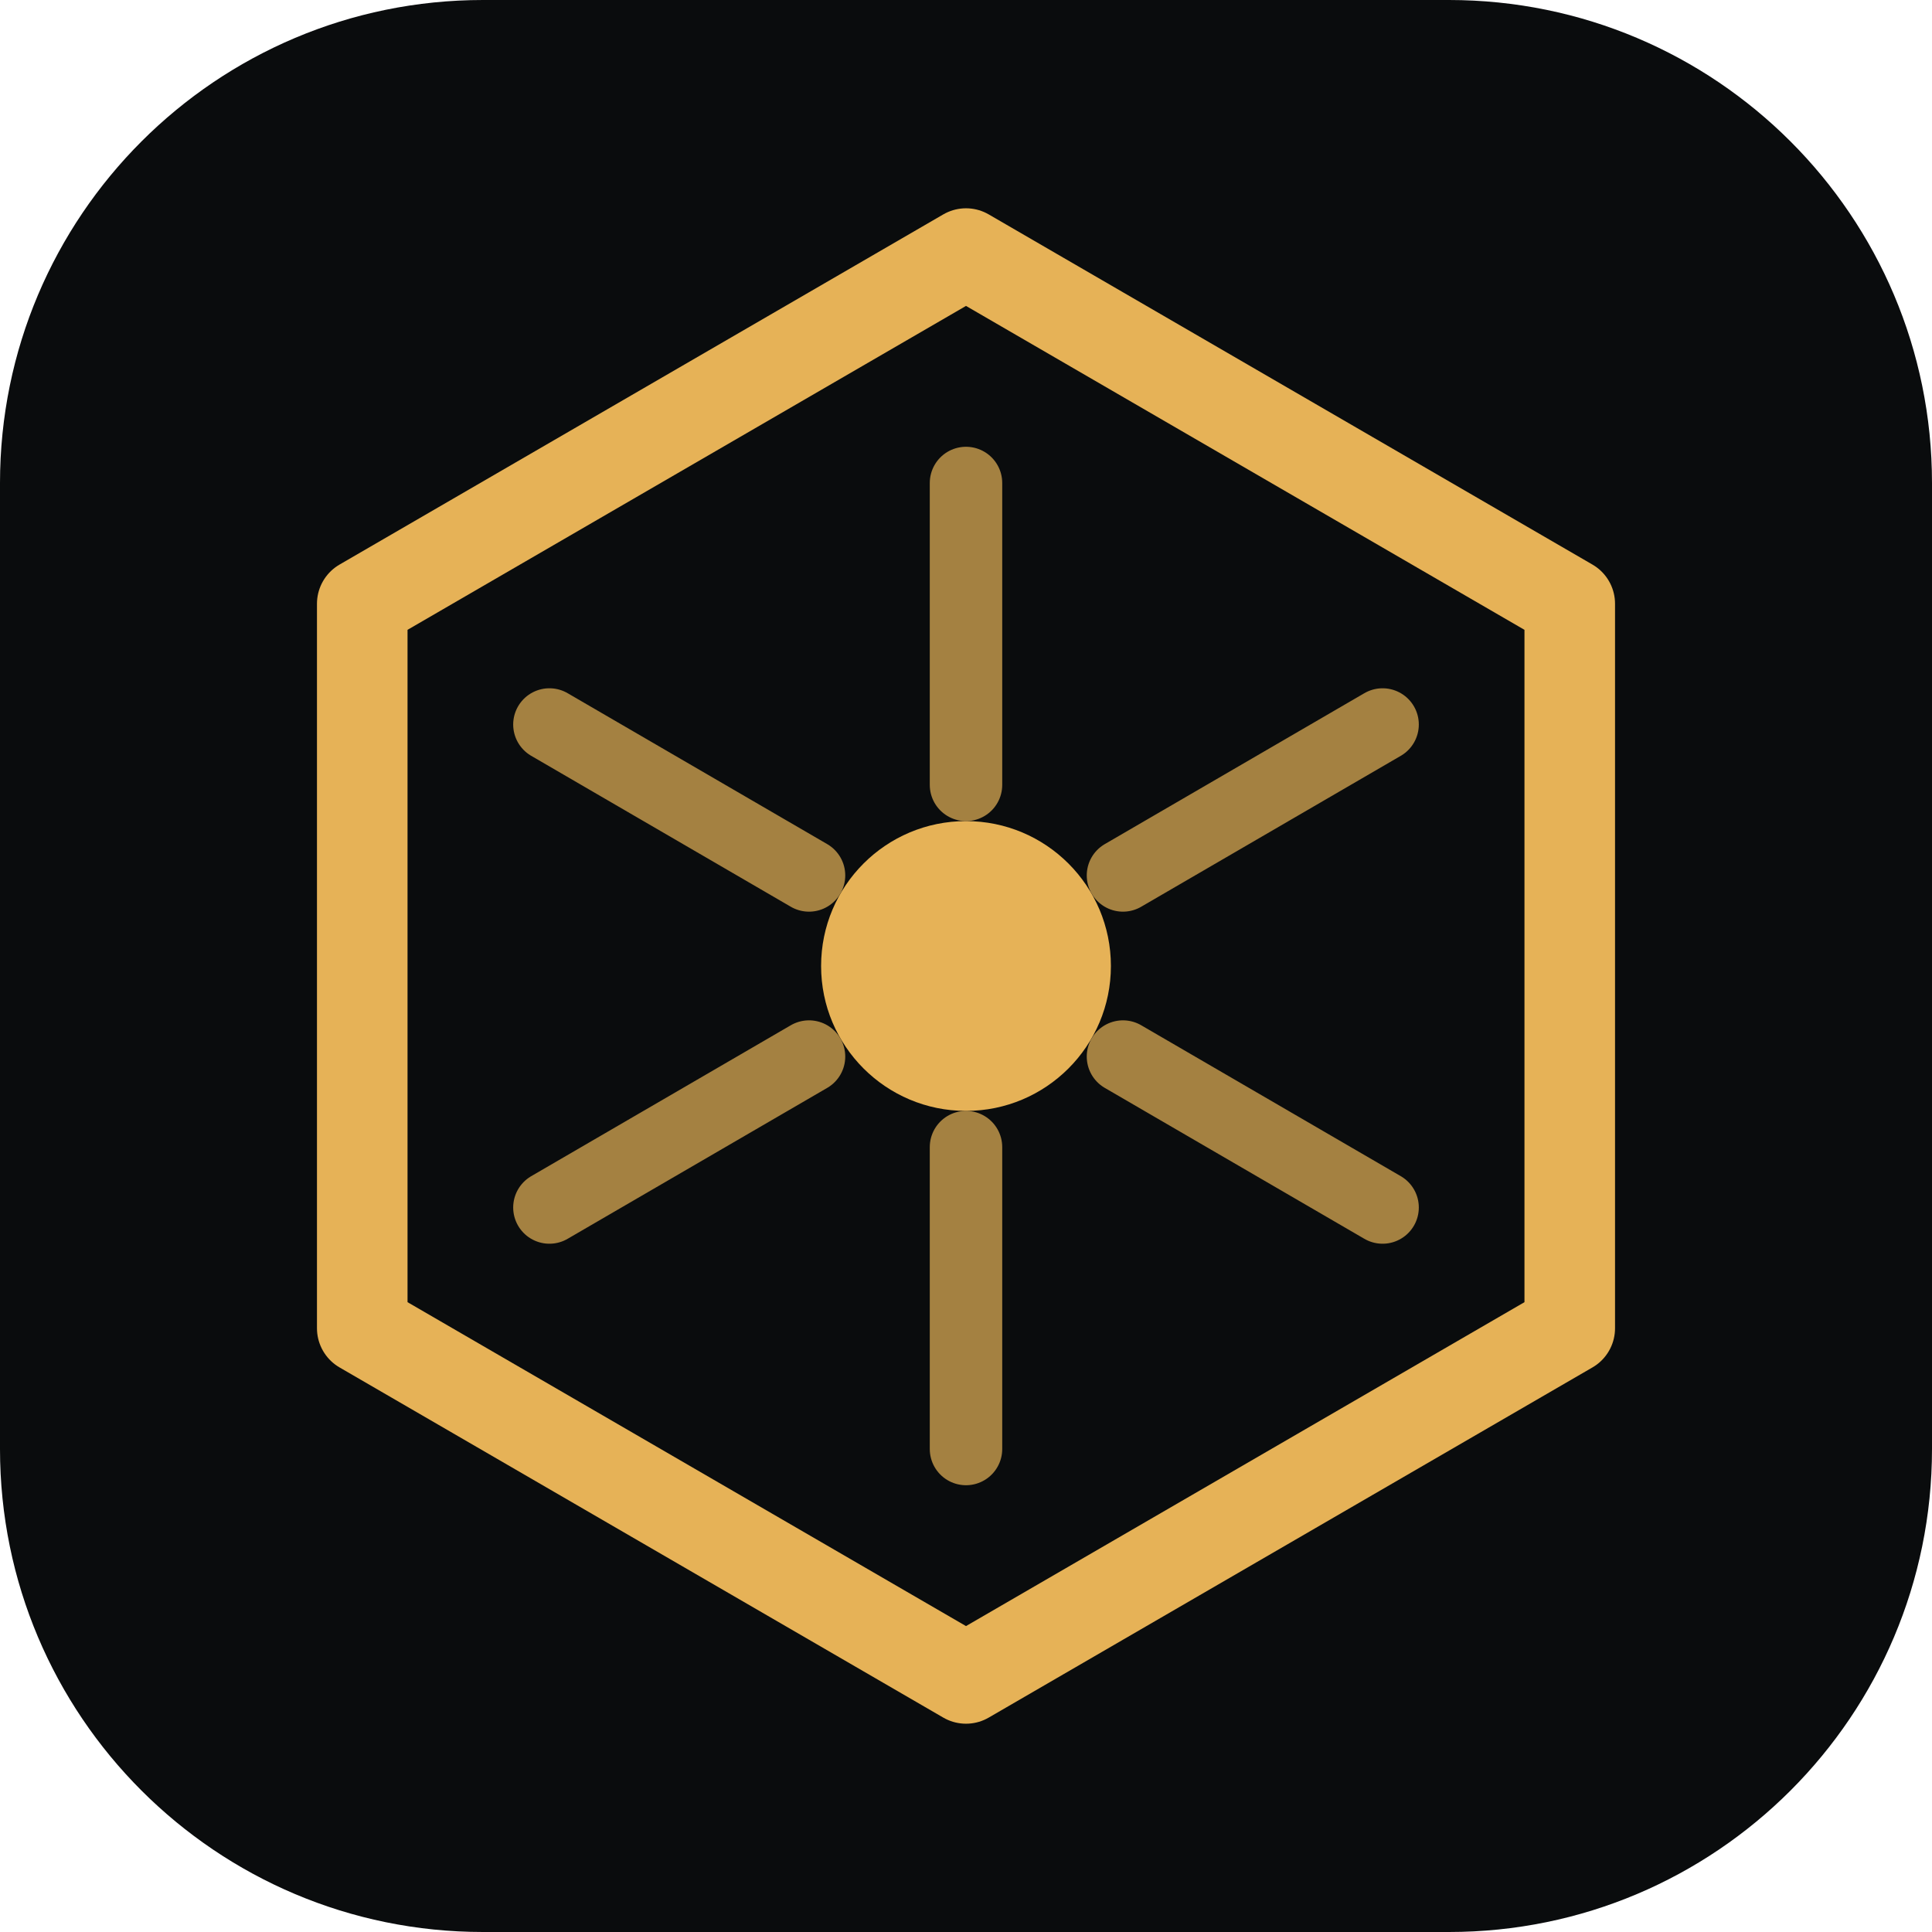
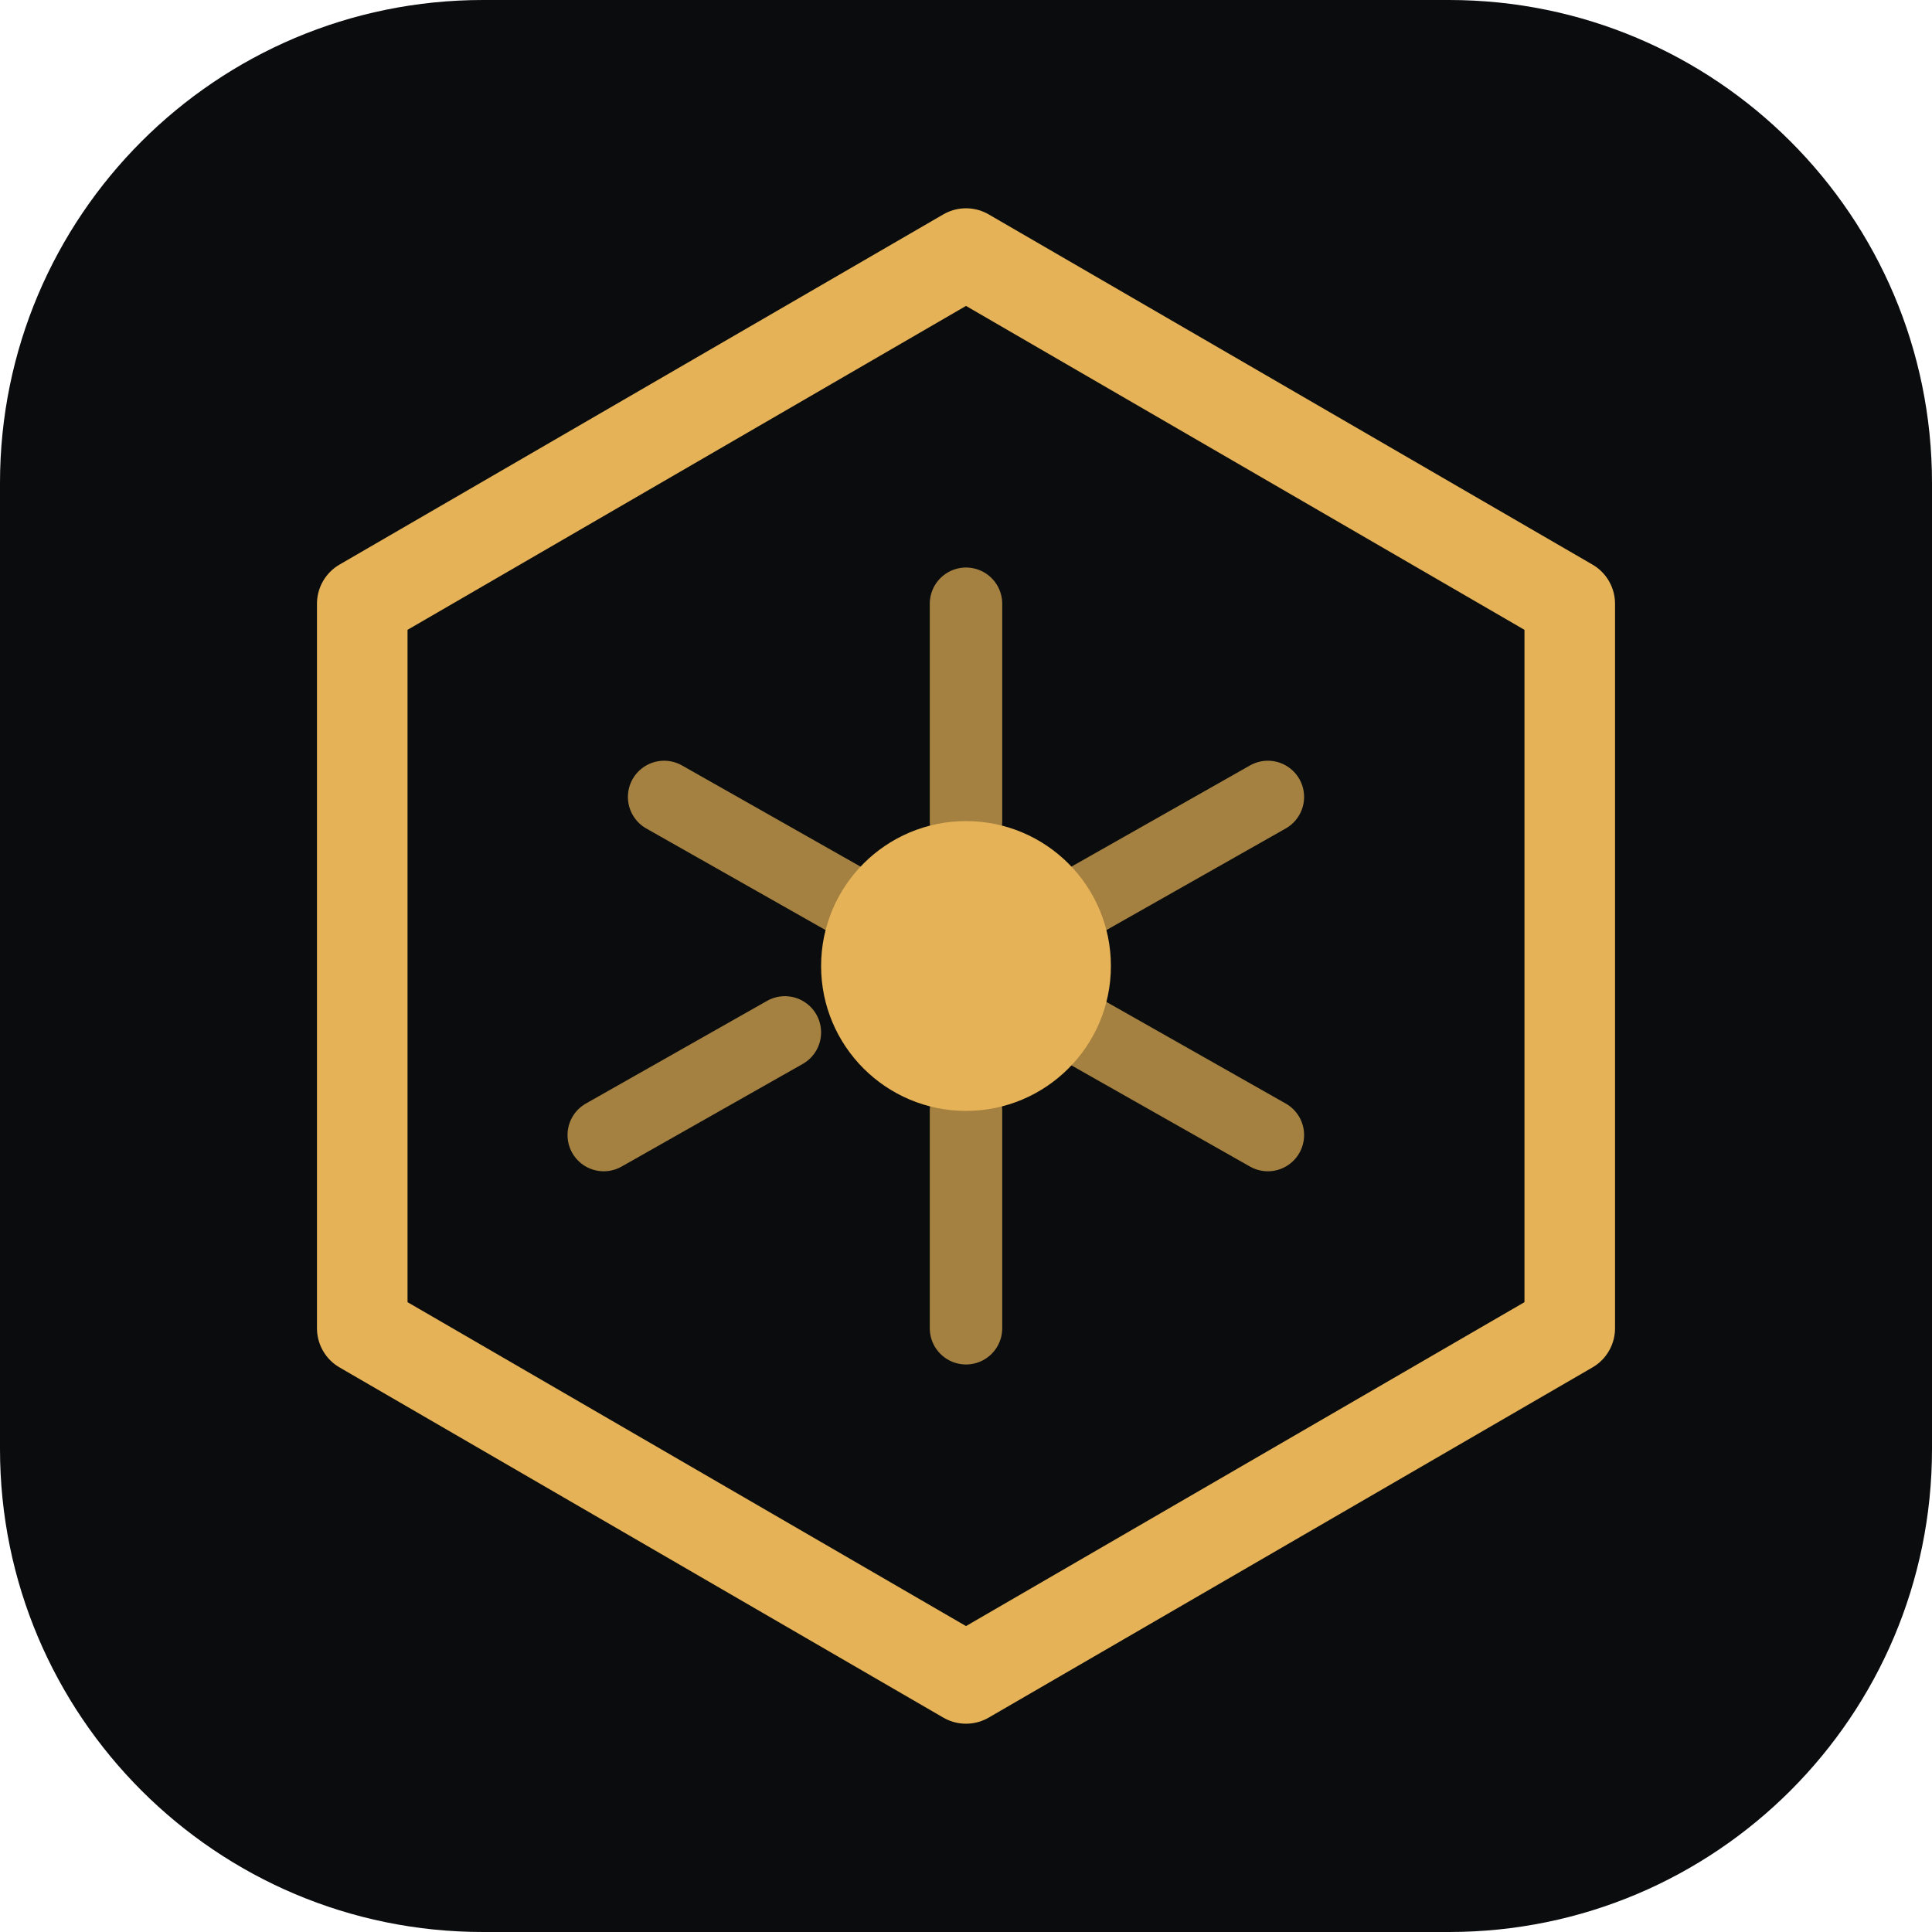
<svg xmlns="http://www.w3.org/2000/svg" width="64" height="64" viewBox="0 0 32 32">
  <rect width="32" height="32" rx="8" fill="#0a0c0d" />
  <path d="M16 4.2 26 10v12L16 27.8 6 22V10L16 4.2Z" fill="none" stroke="#e6b257" stroke-width="1.5" stroke-linejoin="round" />
  <circle cx="16" cy="16" r="2.4" fill="#e6b257" />
-   <path d="M16 8 16 13M22.9 12 18.6 14.5M22.9 20 18.6 17.5M16 24 16 19M9.1 20 13.4 17.5M9.1 12 13.4 14.5" stroke="#e6b257" stroke-width="1.2" stroke-linecap="round" opacity=".7" />
+   <path d="M16 10v3.6M16 18.4V22M11 13.2l3 1.7M18 17.1l3 1.7M21 13.2l-3 1.7M13 17.1l-3 1.7" stroke="#e6b257" stroke-width="1.2" stroke-linecap="round" opacity=".7" />
</svg>
